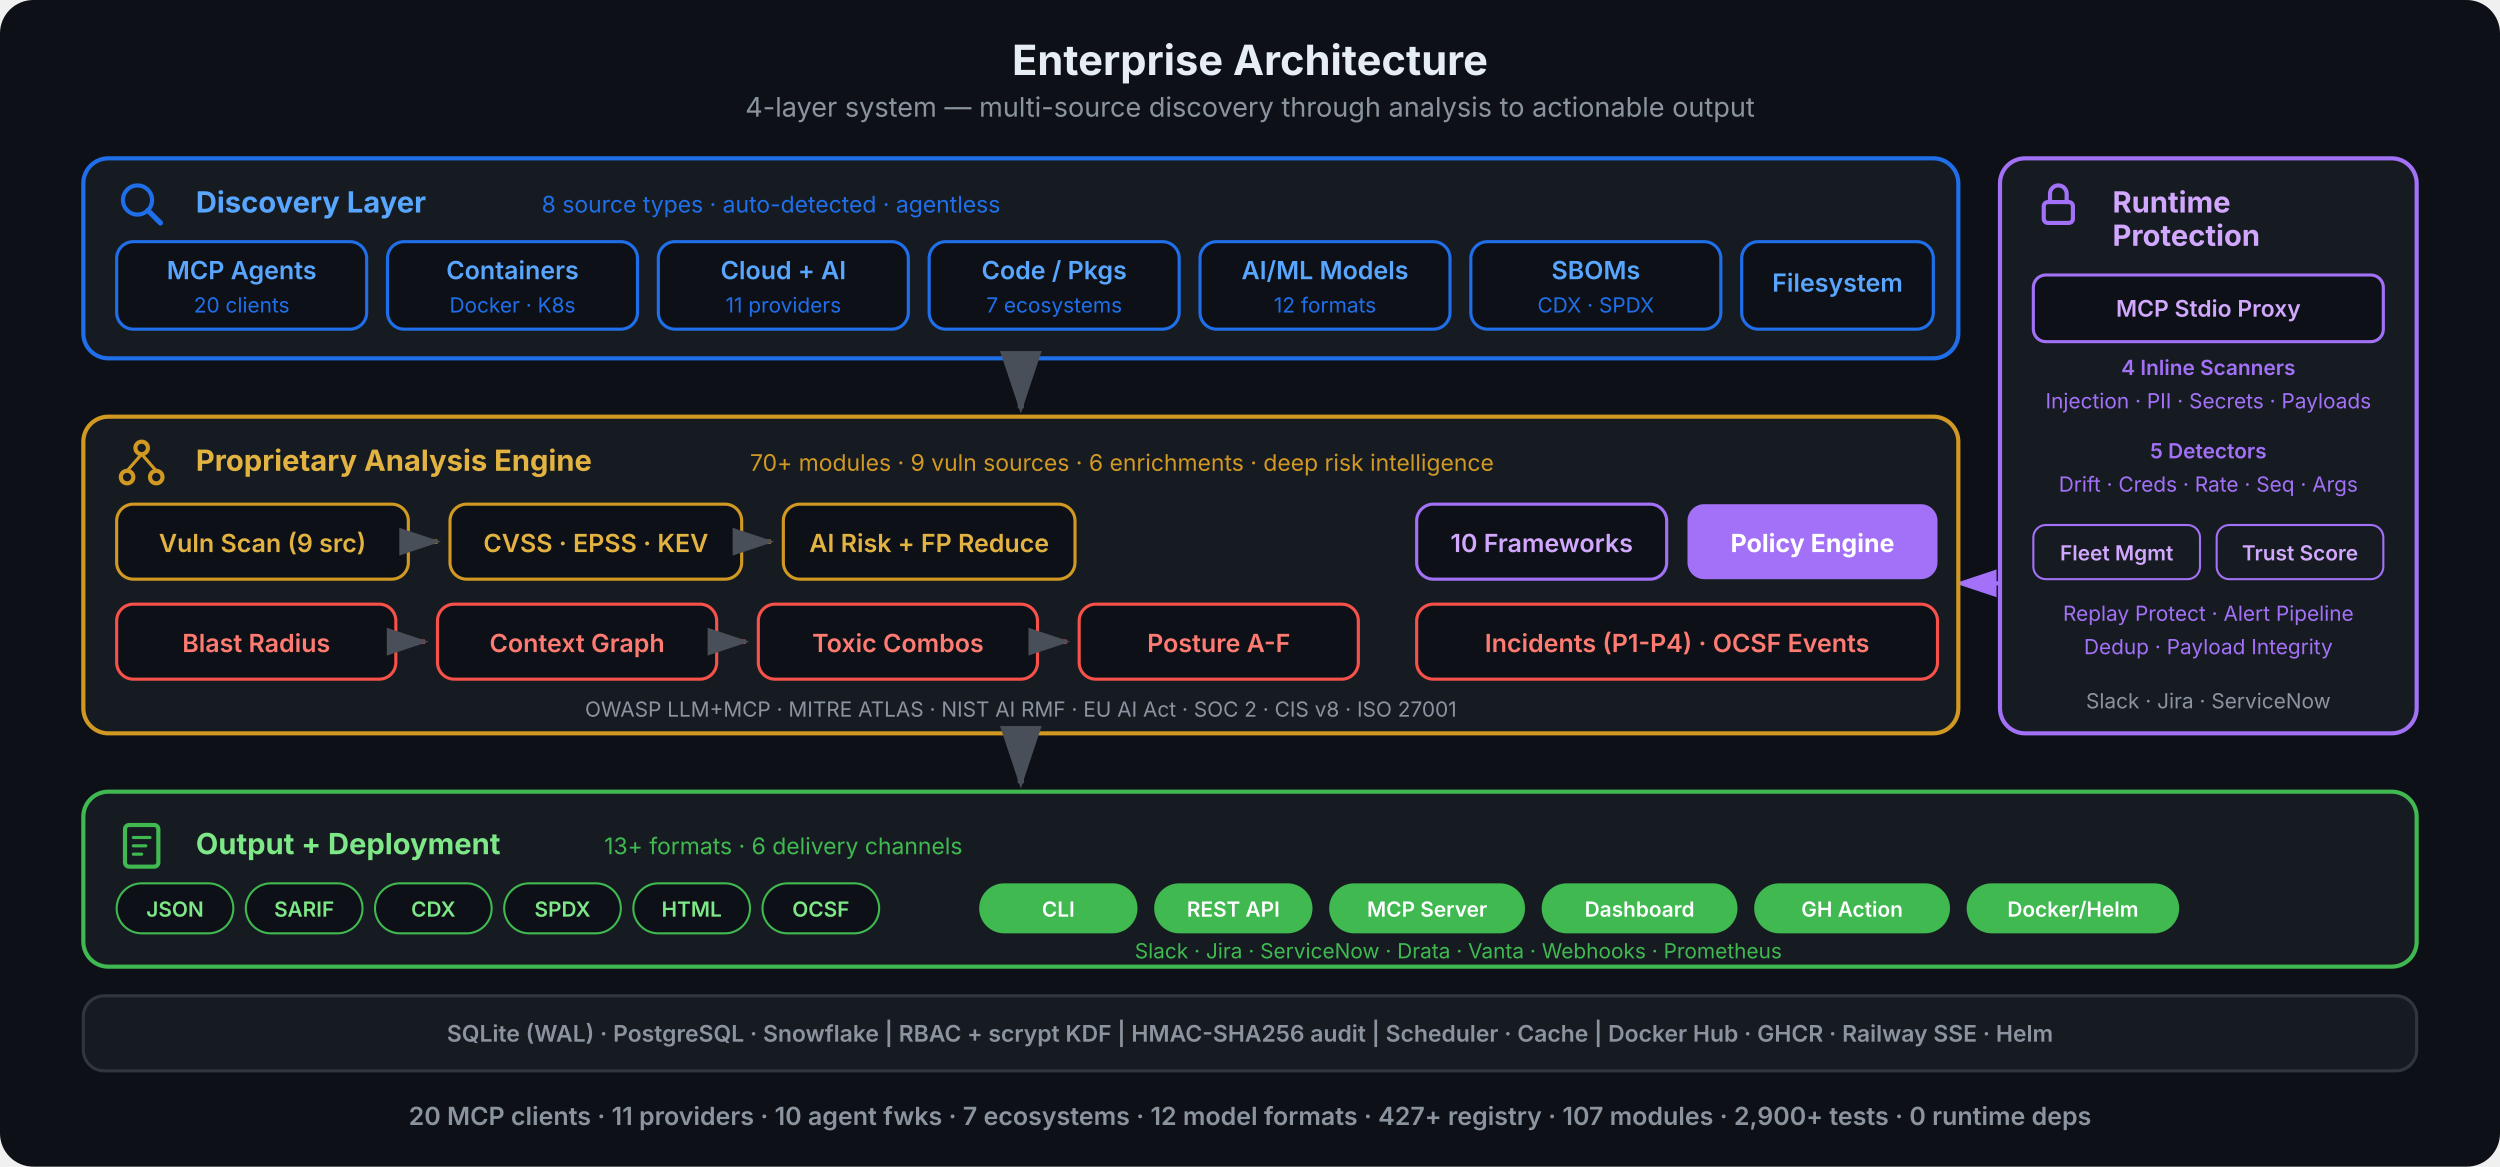
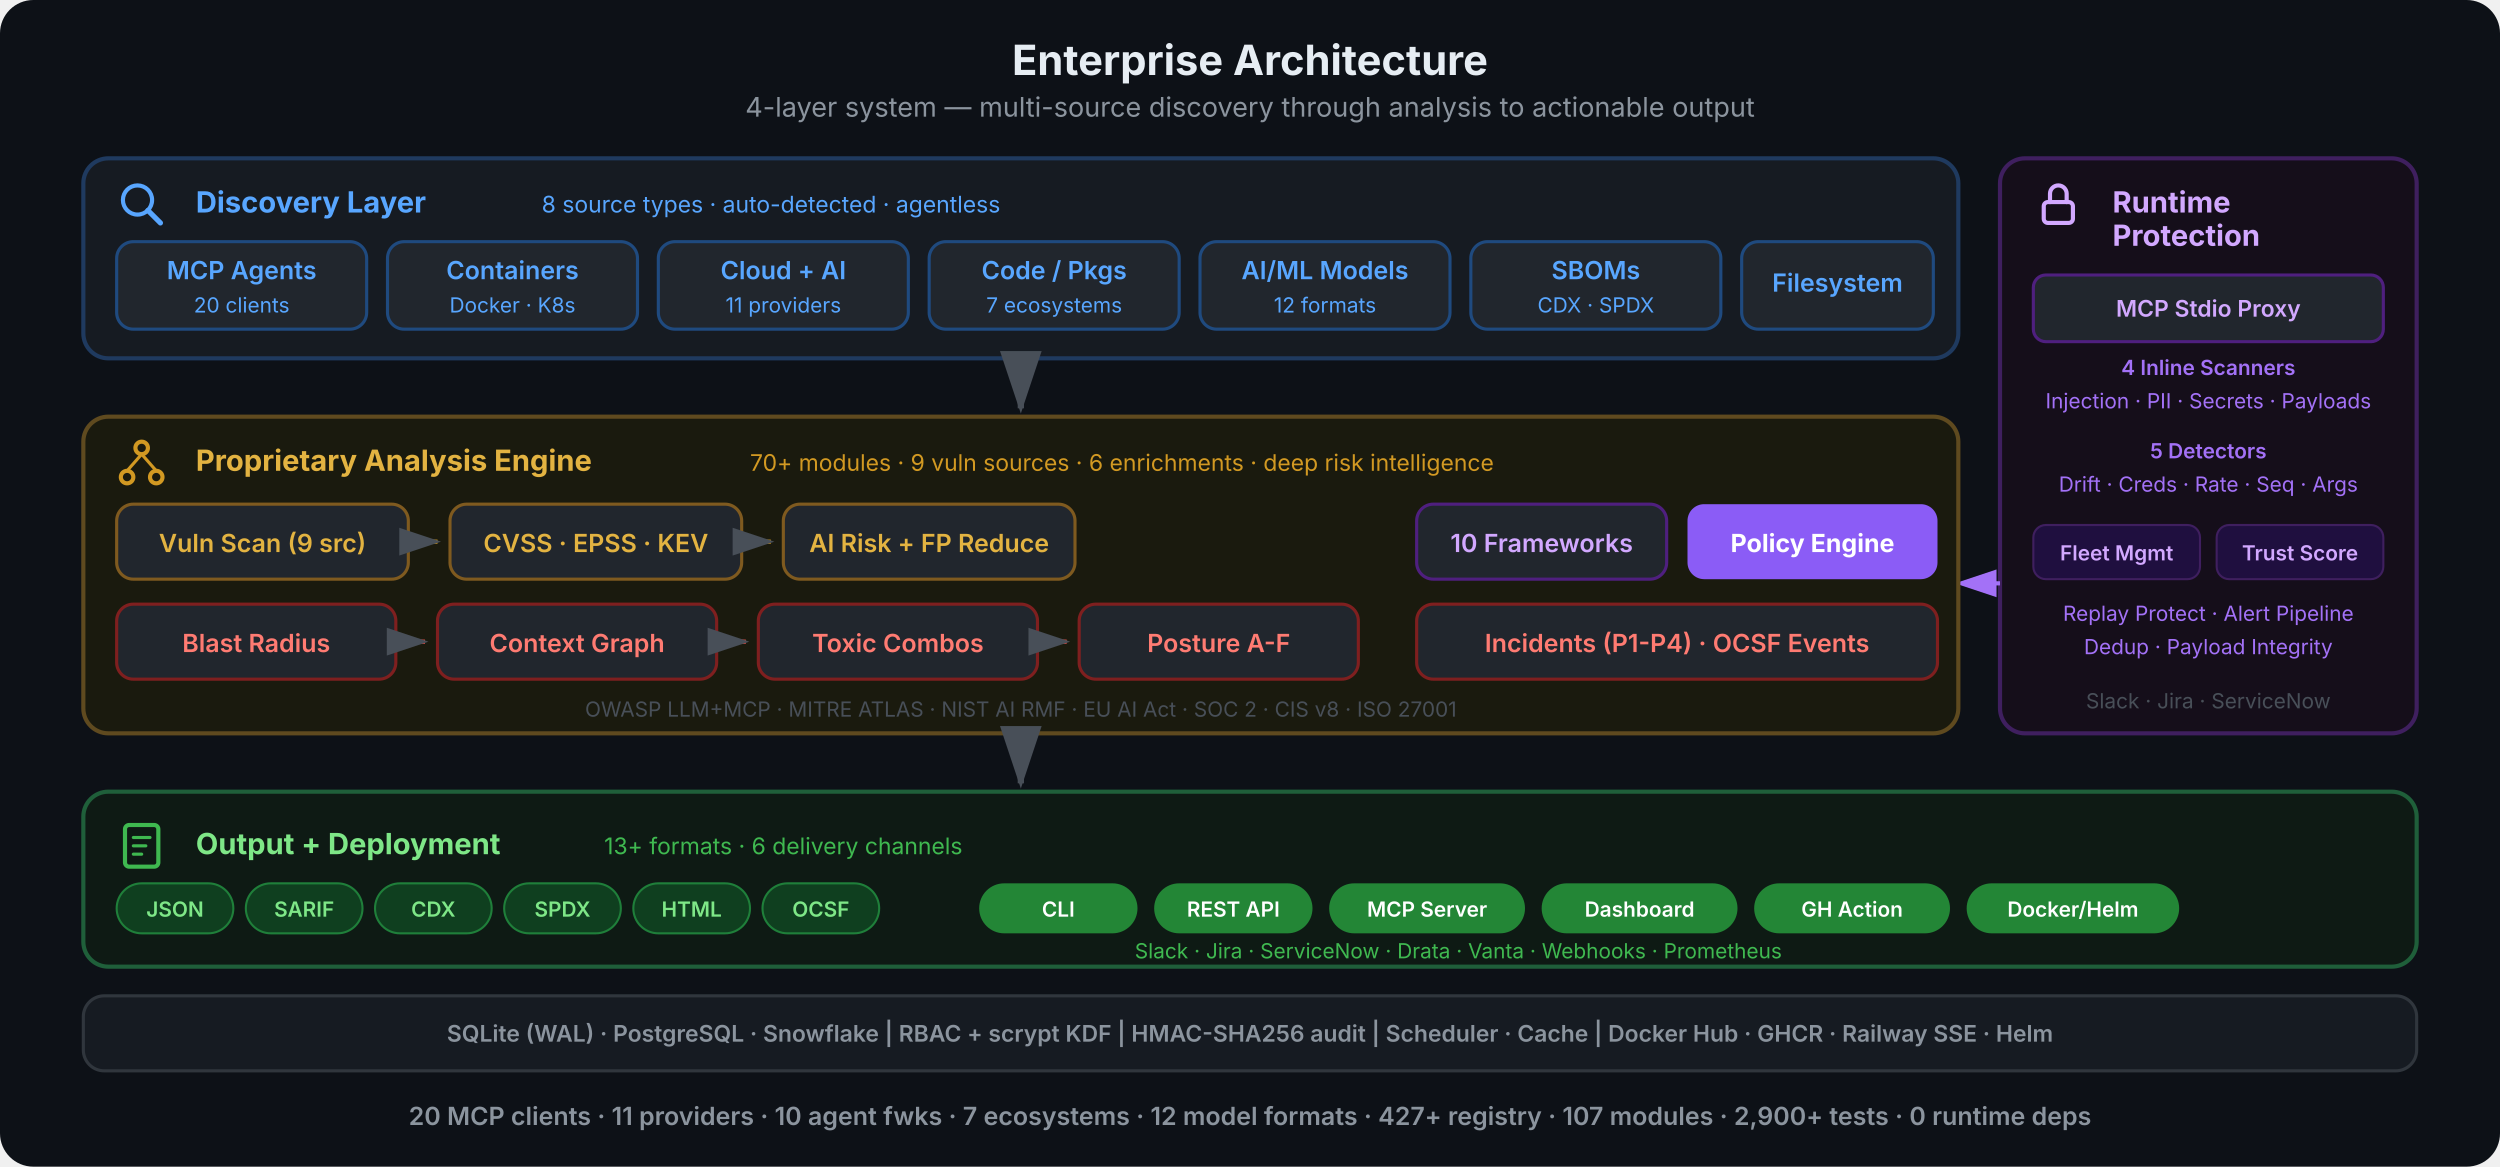
<svg xmlns="http://www.w3.org/2000/svg" viewBox="0 0 1200 560" fill="none">
  <defs>
    <marker id="eo-ah" viewBox="0 0 12 8" refX="11" refY="4" markerWidth="10" markerHeight="8" orient="auto-start-reverse">
      <path d="M0 0 L12 4 L0 8 Z" fill="#484f58" />
    </marker>
    <marker id="eo-ah-b" viewBox="0 0 12 8" refX="11" refY="4" markerWidth="10" markerHeight="8" orient="auto-start-reverse">
      <path d="M0 0 L12 4 L0 8 Z" fill="#1f6feb" />
    </marker>
    <marker id="eo-ah-p" viewBox="0 0 12 8" refX="11" refY="4" markerWidth="10" markerHeight="8" orient="auto-start-reverse">
      <path d="M0 0 L12 4 L0 8 Z" fill="#a371f7" />
    </marker>
    <symbol id="eo-search" viewBox="0 0 24 24">
      <circle cx="10" cy="10" r="7" stroke="currentColor" stroke-width="2" fill="none" />
      <line x1="15" y1="15" x2="21" y2="21" stroke="currentColor" stroke-width="2.5" stroke-linecap="round" />
    </symbol>
    <symbol id="eo-shield" viewBox="0 0 24 24">
      <path d="M12 2L3 7V12C3 17.5 7 21.5 12 23C17 21.5 21 17.5 21 12V7L12 2Z" stroke="currentColor" stroke-width="2" fill="none" stroke-linejoin="round" />
      <path d="M8 12L11 15L16 9" stroke="currentColor" stroke-width="2" fill="none" stroke-linecap="round" stroke-linejoin="round" />
    </symbol>
    <symbol id="eo-graph" viewBox="0 0 24 24">
      <circle cx="12" cy="5" r="3" stroke="currentColor" stroke-width="2" fill="none" />
      <circle cx="5" cy="19" r="3" stroke="currentColor" stroke-width="2" fill="none" />
      <circle cx="19" cy="19" r="3" stroke="currentColor" stroke-width="2" fill="none" />
      <line x1="12" y1="8" x2="5" y2="16" stroke="currentColor" stroke-width="1.5" />
      <line x1="12" y1="8" x2="19" y2="16" stroke="currentColor" stroke-width="1.5" />
    </symbol>
    <symbol id="eo-doc" viewBox="0 0 24 24">
      <rect x="4" y="2" width="16" height="20" rx="2" stroke="currentColor" stroke-width="2" fill="none" />
      <line x1="8" y1="8" x2="16" y2="8" stroke="currentColor" stroke-width="1.5" stroke-linecap="round" />
      <line x1="8" y1="12" x2="14" y2="12" stroke="currentColor" stroke-width="1.5" stroke-linecap="round" />
      <line x1="8" y1="16" x2="12" y2="16" stroke="currentColor" stroke-width="1.5" stroke-linecap="round" />
    </symbol>
    <symbol id="eo-lock" viewBox="0 0 24 24">
      <rect x="5" y="11" width="14" height="10" rx="2" stroke="currentColor" stroke-width="2" fill="none" />
      <path d="M8 11V7C8 4.8 9.8 3 12 3S16 4.8 16 7V11" stroke="currentColor" stroke-width="2" fill="none" stroke-linecap="round" />
    </symbol>
  </defs>
  <rect width="1200" height="560" rx="16" fill="#0d1117" />
  <text x="600" y="36" text-anchor="middle" font-family="-apple-system, BlinkMacSystemFont, 'Segoe UI', sans-serif" font-size="20" font-weight="700" fill="#e6edf3">Enterprise Architecture</text>
  <text x="600" y="56" text-anchor="middle" font-family="-apple-system, BlinkMacSystemFont, 'Segoe UI', sans-serif" font-size="13" fill="#8b949e">4-layer system — multi-source discovery through analysis to actionable output</text>
-   <rect x="40" y="76" width="900" height="96" rx="12" fill="#161b22" stroke="#1f6feb" stroke-width="2" />
-   <use href="#eo-search" x="56" y="86" width="24" height="24" color="#1f6feb" />
+   <rect x="40" y="76" width="900" height="96" rx="12" fill="#161b22" stroke="#1f3a5f" stroke-width="2" />
+   <use href="#eo-search" x="56" y="86" width="24" height="24" color="#58a6ff" />
  <text x="94" y="102" text-anchor="start" font-family="-apple-system, BlinkMacSystemFont, 'Segoe UI', sans-serif" font-size="14" font-weight="700" fill="#58a6ff">Discovery Layer</text>
-   <text x="260" y="102" text-anchor="start" font-family="-apple-system, BlinkMacSystemFont, 'Segoe UI', sans-serif" font-size="11" fill="#1f6feb">8 source types · auto-detected · agentless</text>
-   <rect x="56" y="116" width="120" height="42" rx="8" fill="#0d1117" stroke="#1f6feb" stroke-width="1.5" />
+   <text x="260" y="102" text-anchor="start" font-family="-apple-system, BlinkMacSystemFont, 'Segoe UI', sans-serif" font-size="11" fill="#58a6ff">8 source types · auto-detected · agentless</text>
+   <rect x="56" y="116" width="120" height="42" rx="8" fill="#21262d" stroke="#1f4a7f" stroke-width="1.5" />
  <text x="116" y="134" text-anchor="middle" font-family="-apple-system, BlinkMacSystemFont, 'Segoe UI', sans-serif" font-size="12" font-weight="600" fill="#58a6ff">MCP Agents</text>
-   <text x="116" y="150" text-anchor="middle" font-family="-apple-system, BlinkMacSystemFont, 'Segoe UI', sans-serif" font-size="10" fill="#1f6feb">20 clients</text>
-   <rect x="186" y="116" width="120" height="42" rx="8" fill="#0d1117" stroke="#1f6feb" stroke-width="1.5" />
+   <text x="116" y="150" text-anchor="middle" font-family="-apple-system, BlinkMacSystemFont, 'Segoe UI', sans-serif" font-size="10" fill="#58a6ff">20 clients</text>
+   <rect x="186" y="116" width="120" height="42" rx="8" fill="#21262d" stroke="#1f4a7f" stroke-width="1.5" />
  <text x="246" y="134" text-anchor="middle" font-family="-apple-system, BlinkMacSystemFont, 'Segoe UI', sans-serif" font-size="12" font-weight="600" fill="#58a6ff">Containers</text>
-   <text x="246" y="150" text-anchor="middle" font-family="-apple-system, BlinkMacSystemFont, 'Segoe UI', sans-serif" font-size="10" fill="#1f6feb">Docker · K8s</text>
-   <rect x="316" y="116" width="120" height="42" rx="8" fill="#0d1117" stroke="#1f6feb" stroke-width="1.5" />
+   <text x="246" y="150" text-anchor="middle" font-family="-apple-system, BlinkMacSystemFont, 'Segoe UI', sans-serif" font-size="10" fill="#58a6ff">Docker · K8s</text>
+   <rect x="316" y="116" width="120" height="42" rx="8" fill="#21262d" stroke="#1f4a7f" stroke-width="1.5" />
  <text x="376" y="134" text-anchor="middle" font-family="-apple-system, BlinkMacSystemFont, 'Segoe UI', sans-serif" font-size="12" font-weight="600" fill="#58a6ff">Cloud + AI</text>
-   <text x="376" y="150" text-anchor="middle" font-family="-apple-system, BlinkMacSystemFont, 'Segoe UI', sans-serif" font-size="10" fill="#1f6feb">11 providers</text>
-   <rect x="446" y="116" width="120" height="42" rx="8" fill="#0d1117" stroke="#1f6feb" stroke-width="1.5" />
+   <text x="376" y="150" text-anchor="middle" font-family="-apple-system, BlinkMacSystemFont, 'Segoe UI', sans-serif" font-size="10" fill="#58a6ff">11 providers</text>
+   <rect x="446" y="116" width="120" height="42" rx="8" fill="#21262d" stroke="#1f4a7f" stroke-width="1.5" />
  <text x="506" y="134" text-anchor="middle" font-family="-apple-system, BlinkMacSystemFont, 'Segoe UI', sans-serif" font-size="12" font-weight="600" fill="#58a6ff">Code / Pkgs</text>
-   <text x="506" y="150" text-anchor="middle" font-family="-apple-system, BlinkMacSystemFont, 'Segoe UI', sans-serif" font-size="10" fill="#1f6feb">7 ecosystems</text>
-   <rect x="576" y="116" width="120" height="42" rx="8" fill="#0d1117" stroke="#1f6feb" stroke-width="1.5" />
+   <text x="506" y="150" text-anchor="middle" font-family="-apple-system, BlinkMacSystemFont, 'Segoe UI', sans-serif" font-size="10" fill="#58a6ff">7 ecosystems</text>
+   <rect x="576" y="116" width="120" height="42" rx="8" fill="#21262d" stroke="#1f4a7f" stroke-width="1.5" />
  <text x="636" y="134" text-anchor="middle" font-family="-apple-system, BlinkMacSystemFont, 'Segoe UI', sans-serif" font-size="12" font-weight="600" fill="#58a6ff">AI/ML Models</text>
-   <text x="636" y="150" text-anchor="middle" font-family="-apple-system, BlinkMacSystemFont, 'Segoe UI', sans-serif" font-size="10" fill="#1f6feb">12 formats</text>
-   <rect x="706" y="116" width="120" height="42" rx="8" fill="#0d1117" stroke="#1f6feb" stroke-width="1.5" />
+   <text x="636" y="150" text-anchor="middle" font-family="-apple-system, BlinkMacSystemFont, 'Segoe UI', sans-serif" font-size="10" fill="#58a6ff">12 formats</text>
+   <rect x="706" y="116" width="120" height="42" rx="8" fill="#21262d" stroke="#1f4a7f" stroke-width="1.5" />
  <text x="766" y="134" text-anchor="middle" font-family="-apple-system, BlinkMacSystemFont, 'Segoe UI', sans-serif" font-size="12" font-weight="600" fill="#58a6ff">SBOMs</text>
-   <text x="766" y="150" text-anchor="middle" font-family="-apple-system, BlinkMacSystemFont, 'Segoe UI', sans-serif" font-size="10" fill="#1f6feb">CDX · SPDX</text>
-   <rect x="836" y="116" width="92" height="42" rx="8" fill="#0d1117" stroke="#1f6feb" stroke-width="1.5" />
+   <text x="766" y="150" text-anchor="middle" font-family="-apple-system, BlinkMacSystemFont, 'Segoe UI', sans-serif" font-size="10" fill="#58a6ff">CDX · SPDX</text>
+   <rect x="836" y="116" width="92" height="42" rx="8" fill="#21262d" stroke="#1f4a7f" stroke-width="1.5" />
  <text x="882" y="140" text-anchor="middle" font-family="-apple-system, BlinkMacSystemFont, 'Segoe UI', sans-serif" font-size="12" font-weight="600" fill="#58a6ff">Filesystem</text>
  <path d="M490 172 L490 196" stroke="#484f58" stroke-width="3" fill="none" marker-end="url(#eo-ah)" />
-   <rect x="960" y="76" width="200" height="276" rx="12" fill="#161b22" stroke="#a371f7" stroke-width="2" />
-   <use href="#eo-lock" x="976" y="86" width="24" height="24" color="#a371f7" />
+   <rect x="960" y="76" width="200" height="276" rx="12" fill="#150e1a" stroke="#3f1f5f" stroke-width="2" />
+   <use href="#eo-lock" x="976" y="86" width="24" height="24" color="#d2a8ff" />
  <text x="1014" y="102" text-anchor="start" font-family="-apple-system, BlinkMacSystemFont, 'Segoe UI', sans-serif" font-size="14" font-weight="700" fill="#d2a8ff">Runtime</text>
  <text x="1014" y="118" text-anchor="start" font-family="-apple-system, BlinkMacSystemFont, 'Segoe UI', sans-serif" font-size="14" font-weight="700" fill="#d2a8ff">Protection</text>
-   <rect x="976" y="132" width="168" height="32" rx="6" fill="#0d1117" stroke="#a371f7" stroke-width="1.5" />
+   <rect x="976" y="132" width="168" height="32" rx="6" fill="#21262d" stroke="#4f1f7f" stroke-width="1.5" />
  <text x="1060" y="152" text-anchor="middle" font-family="-apple-system, BlinkMacSystemFont, 'Segoe UI', sans-serif" font-size="11" font-weight="600" fill="#d2a8ff">MCP Stdio Proxy</text>
  <text x="1060" y="180" text-anchor="middle" font-family="-apple-system, BlinkMacSystemFont, 'Segoe UI', sans-serif" font-size="10" font-weight="600" fill="#a371f7">4 Inline Scanners</text>
  <text x="1060" y="196" text-anchor="middle" font-family="-apple-system, BlinkMacSystemFont, 'Segoe UI', sans-serif" font-size="10" fill="#a371f7">Injection · PII · Secrets · Payloads</text>
  <text x="1060" y="220" text-anchor="middle" font-family="-apple-system, BlinkMacSystemFont, 'Segoe UI', sans-serif" font-size="10" font-weight="600" fill="#a371f7">5 Detectors</text>
  <text x="1060" y="236" text-anchor="middle" font-family="-apple-system, BlinkMacSystemFont, 'Segoe UI', sans-serif" font-size="10" fill="#a371f7">Drift · Creds · Rate · Seq · Args</text>
-   <rect x="976" y="252" width="80" height="26" rx="6" fill="#161b22" stroke="#a371f7" stroke-width="1" />
+   <rect x="976" y="252" width="80" height="26" rx="6" fill="#1f0f3f" stroke="#3f1f5f" stroke-width="1" />
  <text x="1016" y="269" text-anchor="middle" font-family="-apple-system, BlinkMacSystemFont, 'Segoe UI', sans-serif" font-size="10" font-weight="600" fill="#d2a8ff">Fleet Mgmt</text>
-   <rect x="1064" y="252" width="80" height="26" rx="6" fill="#161b22" stroke="#a371f7" stroke-width="1" />
+   <rect x="1064" y="252" width="80" height="26" rx="6" fill="#1f0f3f" stroke="#3f1f5f" stroke-width="1" />
  <text x="1104" y="269" text-anchor="middle" font-family="-apple-system, BlinkMacSystemFont, 'Segoe UI', sans-serif" font-size="10" font-weight="600" fill="#d2a8ff">Trust Score</text>
  <text x="1060" y="298" text-anchor="middle" font-family="-apple-system, BlinkMacSystemFont, 'Segoe UI', sans-serif" font-size="10" fill="#a371f7">Replay Protect · Alert Pipeline</text>
  <text x="1060" y="314" text-anchor="middle" font-family="-apple-system, BlinkMacSystemFont, 'Segoe UI', sans-serif" font-size="10" fill="#a371f7">Dedup · Payload Integrity</text>
-   <text x="1060" y="340" text-anchor="middle" font-family="-apple-system, BlinkMacSystemFont, 'Segoe UI', sans-serif" font-size="10" fill="#8b949e">Slack · Jira · ServiceNow</text>
+   <text x="1060" y="340" text-anchor="middle" font-family="-apple-system, BlinkMacSystemFont, 'Segoe UI', sans-serif" font-size="10" fill="#484f58">Slack · Jira · ServiceNow</text>
  <path d="M960 280 L940 280" stroke="#a371f7" stroke-width="2" fill="none" stroke-dasharray="6 4" marker-end="url(#eo-ah-p)" />
-   <rect x="40" y="200" width="900" height="152" rx="12" fill="#161b22" stroke="#d29922" stroke-width="2" />
+   <rect x="40" y="200" width="900" height="152" rx="12" fill="#1a1a0e" stroke="#5f4a1f" stroke-width="2" />
  <use href="#eo-graph" x="56" y="210" width="24" height="24" color="#d29922" />
  <text x="94" y="226" text-anchor="start" font-family="-apple-system, BlinkMacSystemFont, 'Segoe UI', sans-serif" font-size="14" font-weight="700" fill="#e3b341">Proprietary Analysis Engine</text>
  <text x="360" y="226" text-anchor="start" font-family="-apple-system, BlinkMacSystemFont, 'Segoe UI', sans-serif" font-size="11" fill="#d29922">70+ modules · 9 vuln sources · 6 enrichments · deep risk intelligence</text>
-   <rect x="56" y="242" width="140" height="36" rx="8" fill="#0d1117" stroke="#d29922" stroke-width="1.5" />
+   <rect x="56" y="242" width="140" height="36" rx="8" fill="#21262d" stroke="#7f5a1f" stroke-width="1.5" />
  <text x="126" y="265" text-anchor="middle" font-family="-apple-system, BlinkMacSystemFont, 'Segoe UI', sans-serif" font-size="12" font-weight="600" fill="#e3b341">Vuln Scan (9 src)</text>
  <path d="M196 260 L210 260" stroke="#d29922" stroke-width="2" fill="none" marker-end="url(#eo-ah)" />
-   <rect x="216" y="242" width="140" height="36" rx="8" fill="#0d1117" stroke="#d29922" stroke-width="1.5" />
+   <rect x="216" y="242" width="140" height="36" rx="8" fill="#21262d" stroke="#7f5a1f" stroke-width="1.5" />
  <text x="286" y="265" text-anchor="middle" font-family="-apple-system, BlinkMacSystemFont, 'Segoe UI', sans-serif" font-size="12" font-weight="600" fill="#e3b341">CVSS · EPSS · KEV</text>
  <path d="M356 260 L370 260" stroke="#d29922" stroke-width="2" fill="none" marker-end="url(#eo-ah)" />
-   <rect x="376" y="242" width="140" height="36" rx="8" fill="#0d1117" stroke="#d29922" stroke-width="1.5" />
+   <rect x="376" y="242" width="140" height="36" rx="8" fill="#21262d" stroke="#7f5a1f" stroke-width="1.5" />
  <text x="446" y="265" text-anchor="middle" font-family="-apple-system, BlinkMacSystemFont, 'Segoe UI', sans-serif" font-size="12" font-weight="600" fill="#e3b341">AI Risk + FP Reduce</text>
-   <rect x="56" y="290" width="134" height="36" rx="8" fill="#0d1117" stroke="#f85149" stroke-width="1.5" />
+   <rect x="56" y="290" width="134" height="36" rx="8" fill="#21262d" stroke="#7f1f1f" stroke-width="1.5" />
  <text x="123" y="313" text-anchor="middle" font-family="-apple-system, BlinkMacSystemFont, 'Segoe UI', sans-serif" font-size="12" font-weight="600" fill="#ff7b72">Blast Radius</text>
  <path d="M190 308 L204 308" stroke="#f85149" stroke-width="2" fill="none" marker-end="url(#eo-ah)" />
-   <rect x="210" y="290" width="134" height="36" rx="8" fill="#0d1117" stroke="#f85149" stroke-width="1.5" />
+   <rect x="210" y="290" width="134" height="36" rx="8" fill="#21262d" stroke="#7f1f1f" stroke-width="1.5" />
  <text x="277" y="313" text-anchor="middle" font-family="-apple-system, BlinkMacSystemFont, 'Segoe UI', sans-serif" font-size="12" font-weight="600" fill="#ff7b72">Context Graph</text>
  <path d="M344 308 L358 308" stroke="#f85149" stroke-width="2" fill="none" marker-end="url(#eo-ah)" />
-   <rect x="364" y="290" width="134" height="36" rx="8" fill="#0d1117" stroke="#f85149" stroke-width="1.5" />
+   <rect x="364" y="290" width="134" height="36" rx="8" fill="#21262d" stroke="#7f1f1f" stroke-width="1.5" />
  <text x="431" y="313" text-anchor="middle" font-family="-apple-system, BlinkMacSystemFont, 'Segoe UI', sans-serif" font-size="12" font-weight="600" fill="#ff7b72">Toxic Combos</text>
  <path d="M498 308 L512 308" stroke="#f85149" stroke-width="2" fill="none" marker-end="url(#eo-ah)" />
-   <rect x="518" y="290" width="134" height="36" rx="8" fill="#0d1117" stroke="#f85149" stroke-width="1.5" />
+   <rect x="518" y="290" width="134" height="36" rx="8" fill="#21262d" stroke="#7f1f1f" stroke-width="1.5" />
  <text x="585" y="313" text-anchor="middle" font-family="-apple-system, BlinkMacSystemFont, 'Segoe UI', sans-serif" font-size="12" font-weight="600" fill="#ff7b72">Posture A-F</text>
-   <rect x="680" y="242" width="120" height="36" rx="8" fill="#0d1117" stroke="#a371f7" stroke-width="1.5" />
+   <rect x="680" y="242" width="120" height="36" rx="8" fill="#21262d" stroke="#4f1f7f" stroke-width="1.5" />
  <text x="740" y="265" text-anchor="middle" font-family="-apple-system, BlinkMacSystemFont, 'Segoe UI', sans-serif" font-size="12" font-weight="600" fill="#d2a8ff">10 Frameworks</text>
-   <rect x="810" y="242" width="120" height="36" rx="8" fill="#a371f7" />
+   <rect x="810" y="242" width="120" height="36" rx="8" fill="#8b5cf6" />
  <text x="870" y="265" text-anchor="middle" font-family="-apple-system, BlinkMacSystemFont, 'Segoe UI', sans-serif" font-size="12" font-weight="700" fill="#fff">Policy Engine</text>
-   <rect x="680" y="290" width="250" height="36" rx="8" fill="#0d1117" stroke="#f85149" stroke-width="1.5" />
+   <rect x="680" y="290" width="250" height="36" rx="8" fill="#21262d" stroke="#7f1f1f" stroke-width="1.5" />
  <text x="805" y="313" text-anchor="middle" font-family="-apple-system, BlinkMacSystemFont, 'Segoe UI', sans-serif" font-size="12" font-weight="600" fill="#ff7b72">Incidents (P1-P4) · OCSF Events</text>
-   <text x="490" y="344" text-anchor="middle" font-family="-apple-system, BlinkMacSystemFont, 'Segoe UI', sans-serif" font-size="10" fill="#8b949e">OWASP LLM+MCP · MITRE ATLAS · NIST AI RMF · EU AI Act · SOC 2 · CIS v8 · ISO 27001</text>
+   <text x="490" y="344" text-anchor="middle" font-family="-apple-system, BlinkMacSystemFont, 'Segoe UI', sans-serif" font-size="10" fill="#484f58">OWASP LLM+MCP · MITRE ATLAS · NIST AI RMF · EU AI Act · SOC 2 · CIS v8 · ISO 27001</text>
  <path d="M490 352 L490 376" stroke="#484f58" stroke-width="3" fill="none" marker-end="url(#eo-ah)" />
-   <rect x="40" y="380" width="1120" height="84" rx="12" fill="#161b22" stroke="#3fb950" stroke-width="2" />
+   <rect x="40" y="380" width="1120" height="84" rx="12" fill="#0e1a14" stroke="#1f5f3a" stroke-width="2" />
  <use href="#eo-doc" x="56" y="394" width="24" height="24" color="#3fb950" />
  <text x="94" y="410" text-anchor="start" font-family="-apple-system, BlinkMacSystemFont, 'Segoe UI', sans-serif" font-size="14" font-weight="700" fill="#7ee787">Output + Deployment</text>
  <text x="290" y="410" text-anchor="start" font-family="-apple-system, BlinkMacSystemFont, 'Segoe UI', sans-serif" font-size="11" fill="#3fb950">13+ formats · 6 delivery channels</text>
-   <rect x="56" y="424" width="56" height="24" rx="12" fill="#0d1117" stroke="#3fb950" stroke-width="1" />
+   <rect x="56" y="424" width="56" height="24" rx="12" fill="#0f3f1f" stroke="#1f7f3a" stroke-width="1" />
  <text x="84" y="440" text-anchor="middle" font-family="-apple-system, BlinkMacSystemFont, 'Segoe UI', sans-serif" font-size="10" font-weight="600" fill="#7ee787">JSON</text>
-   <rect x="118" y="424" width="56" height="24" rx="12" fill="#0d1117" stroke="#3fb950" stroke-width="1" />
+   <rect x="118" y="424" width="56" height="24" rx="12" fill="#0f3f1f" stroke="#1f7f3a" stroke-width="1" />
  <text x="146" y="440" text-anchor="middle" font-family="-apple-system, BlinkMacSystemFont, 'Segoe UI', sans-serif" font-size="10" font-weight="600" fill="#7ee787">SARIF</text>
-   <rect x="180" y="424" width="56" height="24" rx="12" fill="#0d1117" stroke="#3fb950" stroke-width="1" />
+   <rect x="180" y="424" width="56" height="24" rx="12" fill="#0f3f1f" stroke="#1f7f3a" stroke-width="1" />
  <text x="208" y="440" text-anchor="middle" font-family="-apple-system, BlinkMacSystemFont, 'Segoe UI', sans-serif" font-size="10" font-weight="600" fill="#7ee787">CDX</text>
-   <rect x="242" y="424" width="56" height="24" rx="12" fill="#0d1117" stroke="#3fb950" stroke-width="1" />
+   <rect x="242" y="424" width="56" height="24" rx="12" fill="#0f3f1f" stroke="#1f7f3a" stroke-width="1" />
  <text x="270" y="440" text-anchor="middle" font-family="-apple-system, BlinkMacSystemFont, 'Segoe UI', sans-serif" font-size="10" font-weight="600" fill="#7ee787">SPDX</text>
-   <rect x="304" y="424" width="56" height="24" rx="12" fill="#0d1117" stroke="#3fb950" stroke-width="1" />
+   <rect x="304" y="424" width="56" height="24" rx="12" fill="#0f3f1f" stroke="#1f7f3a" stroke-width="1" />
  <text x="332" y="440" text-anchor="middle" font-family="-apple-system, BlinkMacSystemFont, 'Segoe UI', sans-serif" font-size="10" font-weight="600" fill="#7ee787">HTML</text>
-   <rect x="366" y="424" width="56" height="24" rx="12" fill="#0d1117" stroke="#3fb950" stroke-width="1" />
+   <rect x="366" y="424" width="56" height="24" rx="12" fill="#0f3f1f" stroke="#1f7f3a" stroke-width="1" />
  <text x="394" y="440" text-anchor="middle" font-family="-apple-system, BlinkMacSystemFont, 'Segoe UI', sans-serif" font-size="10" font-weight="600" fill="#7ee787">OCSF</text>
-   <rect x="470" y="424" width="76" height="24" rx="12" fill="#3fb950" />
+   <rect x="470" y="424" width="76" height="24" rx="12" fill="#238636" />
  <text x="508" y="440" text-anchor="middle" font-family="-apple-system, BlinkMacSystemFont, 'Segoe UI', sans-serif" font-size="10" font-weight="600" fill="#fff">CLI</text>
-   <rect x="554" y="424" width="76" height="24" rx="12" fill="#3fb950" />
+   <rect x="554" y="424" width="76" height="24" rx="12" fill="#238636" />
  <text x="592" y="440" text-anchor="middle" font-family="-apple-system, BlinkMacSystemFont, 'Segoe UI', sans-serif" font-size="10" font-weight="600" fill="#fff">REST API</text>
-   <rect x="638" y="424" width="94" height="24" rx="12" fill="#3fb950" />
+   <rect x="638" y="424" width="94" height="24" rx="12" fill="#238636" />
  <text x="685" y="440" text-anchor="middle" font-family="-apple-system, BlinkMacSystemFont, 'Segoe UI', sans-serif" font-size="10" font-weight="600" fill="#fff">MCP Server</text>
-   <rect x="740" y="424" width="94" height="24" rx="12" fill="#3fb950" />
+   <rect x="740" y="424" width="94" height="24" rx="12" fill="#238636" />
  <text x="787" y="440" text-anchor="middle" font-family="-apple-system, BlinkMacSystemFont, 'Segoe UI', sans-serif" font-size="10" font-weight="600" fill="#fff">Dashboard</text>
-   <rect x="842" y="424" width="94" height="24" rx="12" fill="#3fb950" />
+   <rect x="842" y="424" width="94" height="24" rx="12" fill="#238636" />
  <text x="889" y="440" text-anchor="middle" font-family="-apple-system, BlinkMacSystemFont, 'Segoe UI', sans-serif" font-size="10" font-weight="600" fill="#fff">GH Action</text>
-   <rect x="944" y="424" width="102" height="24" rx="12" fill="#3fb950" />
+   <rect x="944" y="424" width="102" height="24" rx="12" fill="#238636" />
  <text x="995" y="440" text-anchor="middle" font-family="-apple-system, BlinkMacSystemFont, 'Segoe UI', sans-serif" font-size="10" font-weight="600" fill="#fff">Docker/Helm</text>
  <text x="700" y="460" text-anchor="middle" font-family="-apple-system, BlinkMacSystemFont, 'Segoe UI', sans-serif" font-size="10" fill="#3fb950">Slack · Jira · ServiceNow · Drata · Vanta · Webhooks · Prometheus</text>
  <rect x="40" y="478" width="1120" height="36" rx="10" fill="#161b22" stroke="#30363d" stroke-width="1.5" />
  <text x="600" y="500" text-anchor="middle" font-family="-apple-system, BlinkMacSystemFont, 'Segoe UI', sans-serif" font-size="11" font-weight="600" fill="#8b949e">SQLite (WAL) · PostgreSQL · Snowflake  |  RBAC + scrypt KDF  |  HMAC-SHA256 audit  |  Scheduler · Cache  |  Docker Hub · GHCR · Railway SSE · Helm</text>
  <text x="600" y="540" text-anchor="middle" font-family="-apple-system, BlinkMacSystemFont, 'Segoe UI', sans-serif" font-size="12" font-weight="600" fill="#8b949e">20 MCP clients · 11 providers · 10 agent fwks · 7 ecosystems · 12 model formats · 427+ registry · 107 modules · 2,900+ tests · 0 runtime deps</text>
</svg>
